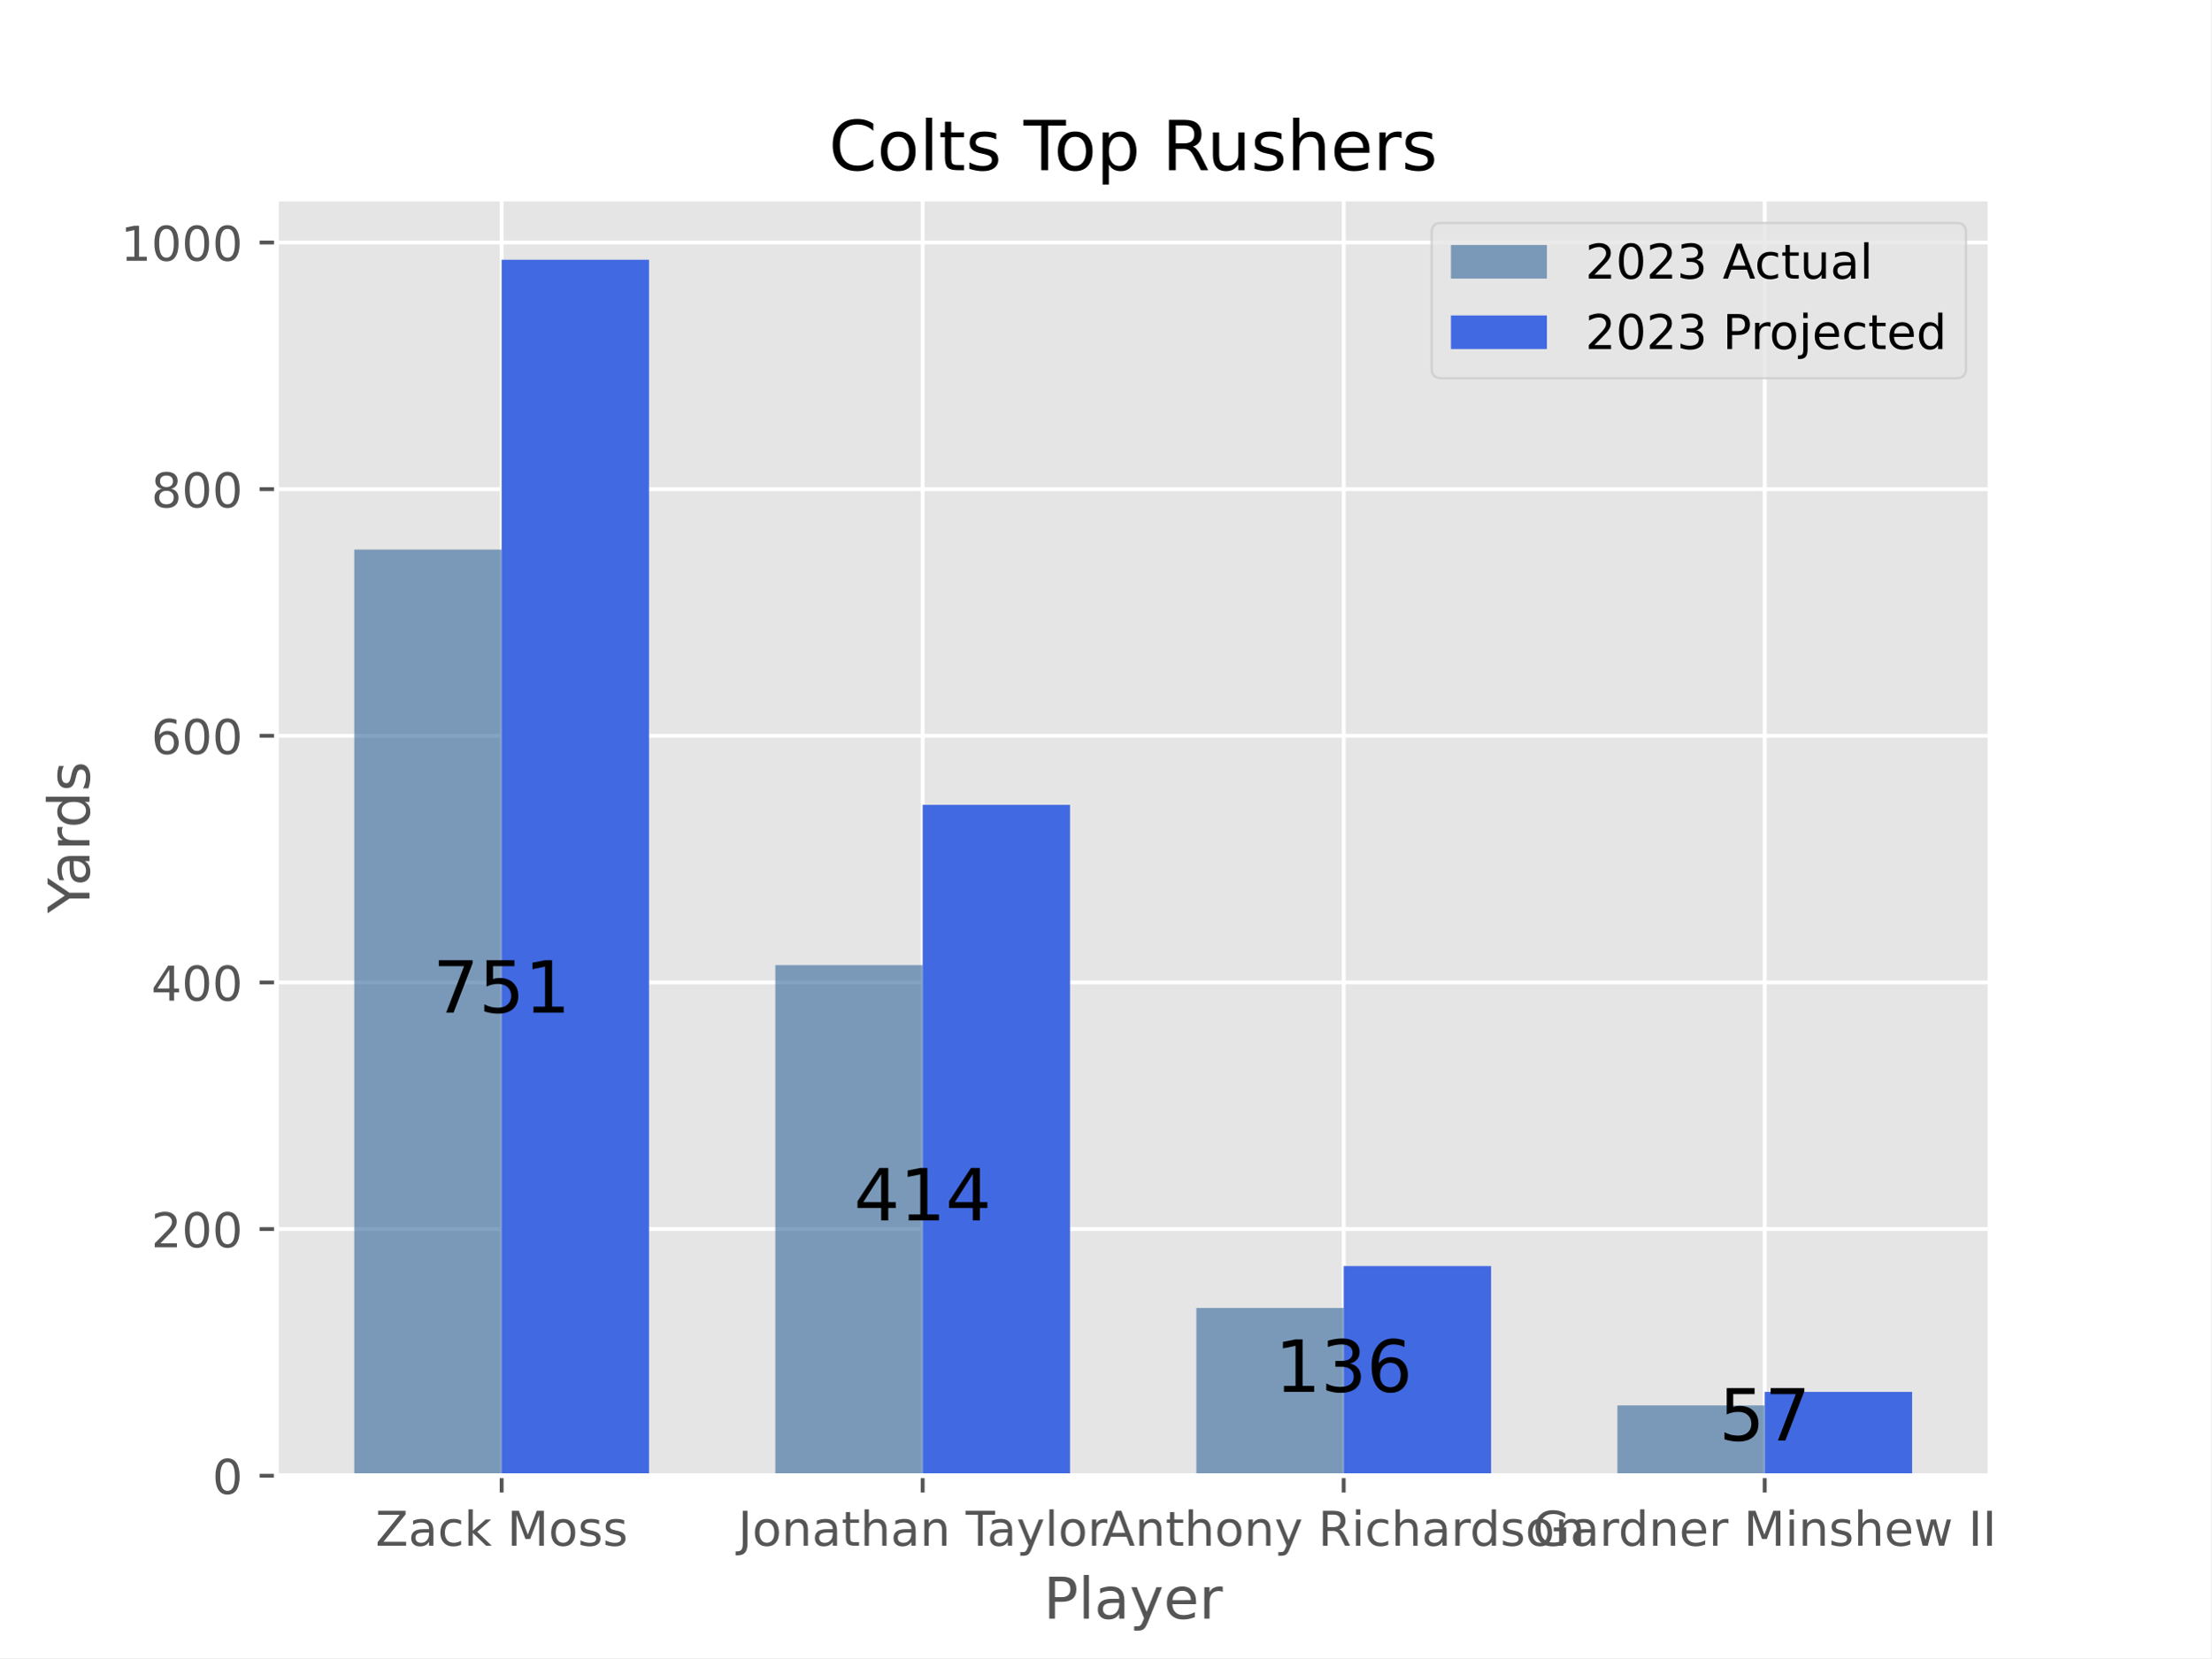
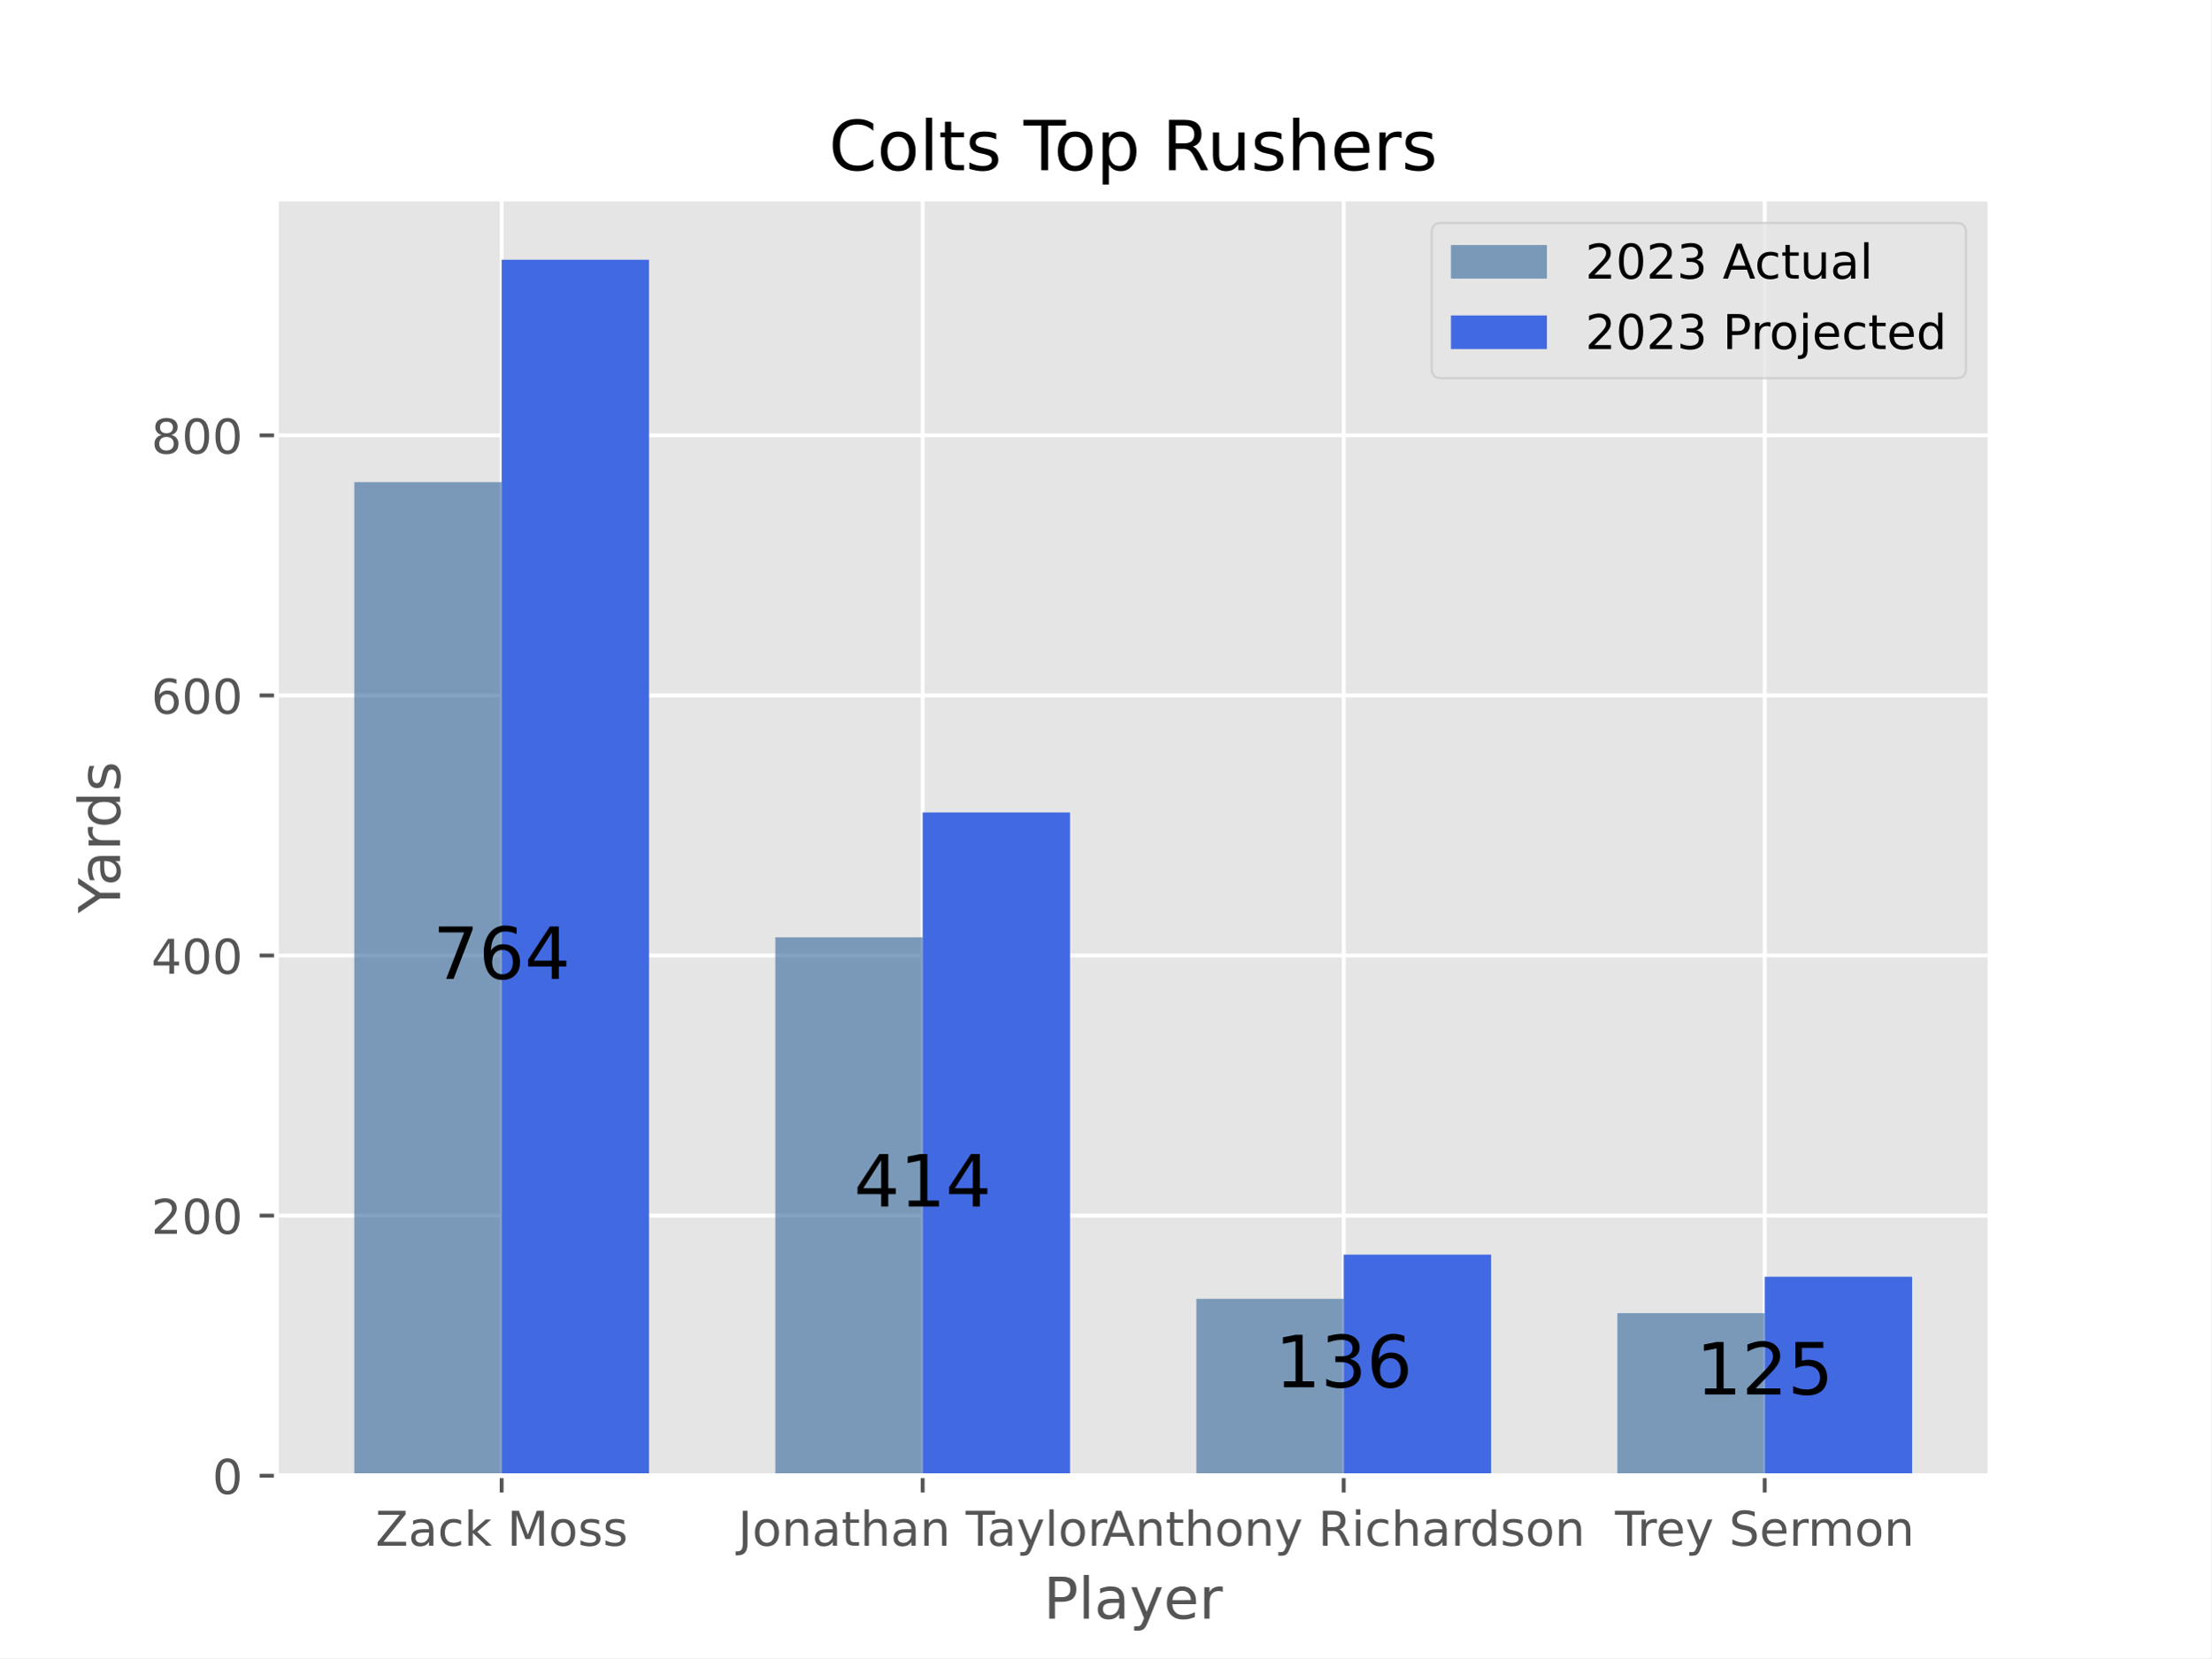
<svg xmlns="http://www.w3.org/2000/svg" xmlns:xlink="http://www.w3.org/1999/xlink" width="460.8pt" height="345.6pt" viewBox="0 0 460.8 345.6" version="1.1">
  <defs>
    <style type="text/css">*{stroke-linejoin: round; stroke-linecap: butt}</style>
  </defs>
  <g id="figure_1">
    <g id="patch_1">
      <path d="M 0 345.6  L 460.8 345.6  L 460.8 0  L 0 0  z " style="fill: #ffffff" />
    </g>
    <g id="axes_1">
      <g id="patch_2">
        <path d="M 57.6 307.584  L 414.72 307.584  L 414.72 41.472  L 57.6 41.472  z " style="fill: #e5e5e5" />
      </g>
      <g id="matplotlib.axis_1">
        <g id="xtick_1">
          <g id="line2d_1">
-             <path d="M 104.543 307.584  L 104.543 41.472  " clip-path="url(#p97c8cfe721)" style="fill: none; stroke: #ffffff; stroke-width: 0.8; stroke-linecap: square" />
+             <path d="M 104.543 307.584  L 104.543 41.472  " clip-path="url(#pff9b334900)" style="fill: none; stroke: #ffffff; stroke-width: 0.8; stroke-linecap: square" />
          </g>
          <g id="line2d_2">
            <defs>
-               <path id="m4feb26d807" d="M 0 0  L 0 3.5  " style="stroke: #555555; stroke-width: 0.8" />
+               <path id="m6a961e318e" d="M 0 0  L 0 3.5  " style="stroke: #555555; stroke-width: 0.8" />
            </defs>
            <g>
-               <use xlink:href="#m4feb26d807" x="104.543" y="307.584" style="fill: #555555; stroke: #555555; stroke-width: 0.8" />
+               <use xlink:href="#m6a961e318e" x="104.543" y="307.584" style="fill: #555555; stroke: #555555; stroke-width: 0.8" />
            </g>
          </g>
          <g id="text_1">
            <g style="fill: #555555" transform="translate(78.23782 322.1824) scale(0.1 -0.1)">
              <defs>
                <path id="DejaVuSans-5a" d="M 359 4666  L 4025 4666  L 4025 4184  L 1075 531  L 4097 531  L 4097 0  L 288 0  L 288 481  L 3238 4134  L 359 4134  L 359 4666  z " transform="scale(0.015625)" />
                <path id="DejaVuSans-61" d="M 2194 1759  Q 1497 1759 1228 1600  Q 959 1441 959 1056  Q 959 750 1161 570  Q 1363 391 1709 391  Q 2188 391 2477 730  Q 2766 1069 2766 1631  L 2766 1759  L 2194 1759  z M 3341 1997  L 3341 0  L 2766 0  L 2766 531  Q 2569 213 2275 61  Q 1981 -91 1556 -91  Q 1019 -91 701 211  Q 384 513 384 1019  Q 384 1609 779 1909  Q 1175 2209 1959 2209  L 2766 2209  L 2766 2266  Q 2766 2663 2505 2880  Q 2244 3097 1772 3097  Q 1472 3097 1187 3025  Q 903 2953 641 2809  L 641 3341  Q 956 3463 1253 3523  Q 1550 3584 1831 3584  Q 2591 3584 2966 3190  Q 3341 2797 3341 1997  z " transform="scale(0.015625)" />
                <path id="DejaVuSans-63" d="M 3122 3366  L 3122 2828  Q 2878 2963 2633 3030  Q 2388 3097 2138 3097  Q 1578 3097 1268 2742  Q 959 2388 959 1747  Q 959 1106 1268 751  Q 1578 397 2138 397  Q 2388 397 2633 464  Q 2878 531 3122 666  L 3122 134  Q 2881 22 2623 -34  Q 2366 -91 2075 -91  Q 1284 -91 818 406  Q 353 903 353 1747  Q 353 2603 823 3093  Q 1294 3584 2113 3584  Q 2378 3584 2631 3529  Q 2884 3475 3122 3366  z " transform="scale(0.015625)" />
                <path id="DejaVuSans-6b" d="M 581 4863  L 1159 4863  L 1159 1991  L 2875 3500  L 3609 3500  L 1753 1863  L 3688 0  L 2938 0  L 1159 1709  L 1159 0  L 581 0  L 581 4863  z " transform="scale(0.015625)" />
                <path id="DejaVuSans-20" transform="scale(0.015625)" />
                <path id="DejaVuSans-4d" d="M 628 4666  L 1569 4666  L 2759 1491  L 3956 4666  L 4897 4666  L 4897 0  L 4281 0  L 4281 4097  L 3078 897  L 2444 897  L 1241 4097  L 1241 0  L 628 0  L 628 4666  z " transform="scale(0.015625)" />
                <path id="DejaVuSans-6f" d="M 1959 3097  Q 1497 3097 1228 2736  Q 959 2375 959 1747  Q 959 1119 1226 758  Q 1494 397 1959 397  Q 2419 397 2687 759  Q 2956 1122 2956 1747  Q 2956 2369 2687 2733  Q 2419 3097 1959 3097  z M 1959 3584  Q 2709 3584 3137 3096  Q 3566 2609 3566 1747  Q 3566 888 3137 398  Q 2709 -91 1959 -91  Q 1206 -91 779 398  Q 353 888 353 1747  Q 353 2609 779 3096  Q 1206 3584 1959 3584  z " transform="scale(0.015625)" />
                <path id="DejaVuSans-73" d="M 2834 3397  L 2834 2853  Q 2591 2978 2328 3040  Q 2066 3103 1784 3103  Q 1356 3103 1142 2972  Q 928 2841 928 2578  Q 928 2378 1081 2264  Q 1234 2150 1697 2047  L 1894 2003  Q 2506 1872 2764 1633  Q 3022 1394 3022 966  Q 3022 478 2636 193  Q 2250 -91 1575 -91  Q 1294 -91 989 -36  Q 684 19 347 128  L 347 722  Q 666 556 975 473  Q 1284 391 1588 391  Q 1994 391 2212 530  Q 2431 669 2431 922  Q 2431 1156 2273 1281  Q 2116 1406 1581 1522  L 1381 1569  Q 847 1681 609 1914  Q 372 2147 372 2553  Q 372 3047 722 3315  Q 1072 3584 1716 3584  Q 2034 3584 2315 3537  Q 2597 3491 2834 3397  z " transform="scale(0.015625)" />
              </defs>
              <use xlink:href="#DejaVuSans-5a" />
              <use xlink:href="#DejaVuSans-61" x="68.506" />
              <use xlink:href="#DejaVuSans-63" x="129.785" />
              <use xlink:href="#DejaVuSans-6b" x="184.766" />
              <use xlink:href="#DejaVuSans-20" x="242.676" />
              <use xlink:href="#DejaVuSans-4d" x="274.463" />
              <use xlink:href="#DejaVuSans-6f" x="360.742" />
              <use xlink:href="#DejaVuSans-73" x="421.924" />
              <use xlink:href="#DejaVuSans-73" x="474.023" />
            </g>
          </g>
        </g>
        <g id="xtick_2">
          <g id="line2d_3">
-             <path d="M 192.288 307.584  L 192.288 41.472  " clip-path="url(#p97c8cfe721)" style="fill: none; stroke: #ffffff; stroke-width: 0.8; stroke-linecap: square" />
+             <path d="M 192.288 307.584  L 192.288 41.472  " clip-path="url(#pff9b334900)" style="fill: none; stroke: #ffffff; stroke-width: 0.8; stroke-linecap: square" />
          </g>
          <g id="line2d_4">
            <g>
-               <use xlink:href="#m4feb26d807" x="192.288" y="307.584" style="fill: #555555; stroke: #555555; stroke-width: 0.8" />
+               <use xlink:href="#m6a961e318e" x="192.288" y="307.584" style="fill: #555555; stroke: #555555; stroke-width: 0.8" />
            </g>
          </g>
          <g id="text_2">
            <g style="fill: #555555" transform="translate(153.8135 322.1824) scale(0.1 -0.1)">
              <defs>
                <path id="DejaVuSans-4a" d="M 628 4666  L 1259 4666  L 1259 325  Q 1259 -519 939 -900  Q 619 -1281 -91 -1281  L -331 -1281  L -331 -750  L -134 -750  Q 284 -750 456 -515  Q 628 -281 628 325  L 628 4666  z " transform="scale(0.015625)" />
                <path id="DejaVuSans-6e" d="M 3513 2113  L 3513 0  L 2938 0  L 2938 2094  Q 2938 2591 2744 2837  Q 2550 3084 2163 3084  Q 1697 3084 1428 2787  Q 1159 2491 1159 1978  L 1159 0  L 581 0  L 581 3500  L 1159 3500  L 1159 2956  Q 1366 3272 1645 3428  Q 1925 3584 2291 3584  Q 2894 3584 3203 3211  Q 3513 2838 3513 2113  z " transform="scale(0.015625)" />
                <path id="DejaVuSans-74" d="M 1172 4494  L 1172 3500  L 2356 3500  L 2356 3053  L 1172 3053  L 1172 1153  Q 1172 725 1289 603  Q 1406 481 1766 481  L 2356 481  L 2356 0  L 1766 0  Q 1100 0 847 248  Q 594 497 594 1153  L 594 3053  L 172 3053  L 172 3500  L 594 3500  L 594 4494  L 1172 4494  z " transform="scale(0.015625)" />
                <path id="DejaVuSans-68" d="M 3513 2113  L 3513 0  L 2938 0  L 2938 2094  Q 2938 2591 2744 2837  Q 2550 3084 2163 3084  Q 1697 3084 1428 2787  Q 1159 2491 1159 1978  L 1159 0  L 581 0  L 581 4863  L 1159 4863  L 1159 2956  Q 1366 3272 1645 3428  Q 1925 3584 2291 3584  Q 2894 3584 3203 3211  Q 3513 2838 3513 2113  z " transform="scale(0.015625)" />
                <path id="DejaVuSans-54" d="M -19 4666  L 3928 4666  L 3928 4134  L 2272 4134  L 2272 0  L 1638 0  L 1638 4134  L -19 4134  L -19 4666  z " transform="scale(0.015625)" />
                <path id="DejaVuSans-79" d="M 2059 -325  Q 1816 -950 1584 -1140  Q 1353 -1331 966 -1331  L 506 -1331  L 506 -850  L 844 -850  Q 1081 -850 1212 -737  Q 1344 -625 1503 -206  L 1606 56  L 191 3500  L 800 3500  L 1894 763  L 2988 3500  L 3597 3500  L 2059 -325  z " transform="scale(0.015625)" />
                <path id="DejaVuSans-6c" d="M 603 4863  L 1178 4863  L 1178 0  L 603 0  L 603 4863  z " transform="scale(0.015625)" />
                <path id="DejaVuSans-72" d="M 2631 2963  Q 2534 3019 2420 3045  Q 2306 3072 2169 3072  Q 1681 3072 1420 2755  Q 1159 2438 1159 1844  L 1159 0  L 581 0  L 581 3500  L 1159 3500  L 1159 2956  Q 1341 3275 1631 3429  Q 1922 3584 2338 3584  Q 2397 3584 2469 3576  Q 2541 3569 2628 3553  L 2631 2963  z " transform="scale(0.015625)" />
              </defs>
              <use xlink:href="#DejaVuSans-4a" />
              <use xlink:href="#DejaVuSans-6f" x="29.492" />
              <use xlink:href="#DejaVuSans-6e" x="90.674" />
              <use xlink:href="#DejaVuSans-61" x="154.053" />
              <use xlink:href="#DejaVuSans-74" x="215.332" />
              <use xlink:href="#DejaVuSans-68" x="254.541" />
              <use xlink:href="#DejaVuSans-61" x="317.92" />
              <use xlink:href="#DejaVuSans-6e" x="379.199" />
              <use xlink:href="#DejaVuSans-20" x="442.578" />
              <use xlink:href="#DejaVuSans-54" x="474.365" />
              <use xlink:href="#DejaVuSans-61" x="518.949" />
              <use xlink:href="#DejaVuSans-79" x="580.229" />
              <use xlink:href="#DejaVuSans-6c" x="639.408" />
              <use xlink:href="#DejaVuSans-6f" x="667.191" />
              <use xlink:href="#DejaVuSans-72" x="728.373" />
            </g>
          </g>
        </g>
        <g id="xtick_3">
          <g id="line2d_5">
-             <path d="M 280.032 307.584  L 280.032 41.472  " clip-path="url(#p97c8cfe721)" style="fill: none; stroke: #ffffff; stroke-width: 0.8; stroke-linecap: square" />
+             <path d="M 280.032 307.584  L 280.032 41.472  " clip-path="url(#pff9b334900)" style="fill: none; stroke: #ffffff; stroke-width: 0.8; stroke-linecap: square" />
          </g>
          <g id="line2d_6">
            <g>
-               <use xlink:href="#m4feb26d807" x="280.032" y="307.584" style="fill: #555555; stroke: #555555; stroke-width: 0.8" />
+               <use xlink:href="#m6a961e318e" x="280.032" y="307.584" style="fill: #555555; stroke: #555555; stroke-width: 0.8" />
            </g>
          </g>
          <g id="text_3">
            <g style="fill: #555555" transform="translate(229.7174 322.1824) scale(0.1 -0.1)">
              <defs>
                <path id="DejaVuSans-41" d="M 2188 4044  L 1331 1722  L 3047 1722  L 2188 4044  z M 1831 4666  L 2547 4666  L 4325 0  L 3669 0  L 3244 1197  L 1141 1197  L 716 0  L 50 0  L 1831 4666  z " transform="scale(0.015625)" />
                <path id="DejaVuSans-52" d="M 2841 2188  Q 3044 2119 3236 1894  Q 3428 1669 3622 1275  L 4263 0  L 3584 0  L 2988 1197  Q 2756 1666 2539 1819  Q 2322 1972 1947 1972  L 1259 1972  L 1259 0  L 628 0  L 628 4666  L 2053 4666  Q 2853 4666 3247 4331  Q 3641 3997 3641 3322  Q 3641 2881 3436 2590  Q 3231 2300 2841 2188  z M 1259 4147  L 1259 2491  L 2053 2491  Q 2509 2491 2742 2702  Q 2975 2913 2975 3322  Q 2975 3731 2742 3939  Q 2509 4147 2053 4147  L 1259 4147  z " transform="scale(0.015625)" />
                <path id="DejaVuSans-69" d="M 603 3500  L 1178 3500  L 1178 0  L 603 0  L 603 3500  z M 603 4863  L 1178 4863  L 1178 4134  L 603 4134  L 603 4863  z " transform="scale(0.015625)" />
                <path id="DejaVuSans-64" d="M 2906 2969  L 2906 4863  L 3481 4863  L 3481 0  L 2906 0  L 2906 525  Q 2725 213 2448 61  Q 2172 -91 1784 -91  Q 1150 -91 751 415  Q 353 922 353 1747  Q 353 2572 751 3078  Q 1150 3584 1784 3584  Q 2172 3584 2448 3432  Q 2725 3281 2906 2969  z M 947 1747  Q 947 1113 1208 752  Q 1469 391 1925 391  Q 2381 391 2643 752  Q 2906 1113 2906 1747  Q 2906 2381 2643 2742  Q 2381 3103 1925 3103  Q 1469 3103 1208 2742  Q 947 2381 947 1747  z " transform="scale(0.015625)" />
              </defs>
              <use xlink:href="#DejaVuSans-41" />
              <use xlink:href="#DejaVuSans-6e" x="68.408" />
              <use xlink:href="#DejaVuSans-74" x="131.787" />
              <use xlink:href="#DejaVuSans-68" x="170.996" />
              <use xlink:href="#DejaVuSans-6f" x="234.375" />
              <use xlink:href="#DejaVuSans-6e" x="295.557" />
              <use xlink:href="#DejaVuSans-79" x="358.936" />
              <use xlink:href="#DejaVuSans-20" x="418.115" />
              <use xlink:href="#DejaVuSans-52" x="449.902" />
              <use xlink:href="#DejaVuSans-69" x="519.385" />
              <use xlink:href="#DejaVuSans-63" x="547.168" />
              <use xlink:href="#DejaVuSans-68" x="602.148" />
              <use xlink:href="#DejaVuSans-61" x="665.527" />
              <use xlink:href="#DejaVuSans-72" x="726.807" />
              <use xlink:href="#DejaVuSans-64" x="766.17" />
              <use xlink:href="#DejaVuSans-73" x="829.646" />
              <use xlink:href="#DejaVuSans-6f" x="881.746" />
              <use xlink:href="#DejaVuSans-6e" x="942.928" />
            </g>
          </g>
        </g>
        <g id="xtick_4">
          <g id="line2d_7">
-             <path d="M 367.777 307.584  L 367.777 41.472  " clip-path="url(#p97c8cfe721)" style="fill: none; stroke: #ffffff; stroke-width: 0.8; stroke-linecap: square" />
+             <path d="M 367.777 307.584  L 367.777 41.472  " clip-path="url(#pff9b334900)" style="fill: none; stroke: #ffffff; stroke-width: 0.8; stroke-linecap: square" />
          </g>
          <g id="line2d_8">
            <g>
-               <use xlink:href="#m4feb26d807" x="367.777" y="307.584" style="fill: #555555; stroke: #555555; stroke-width: 0.8" />
+               <use xlink:href="#m6a961e318e" x="367.777" y="307.584" style="fill: #555555; stroke: #555555; stroke-width: 0.8" />
            </g>
          </g>
          <g id="text_4">
-             <g style="fill: #555555" transform="translate(319.4564 322.1824) scale(0.1 -0.1)">
-               <defs>
-                 <path id="DejaVuSans-47" d="M 3809 666  L 3809 1919  L 2778 1919  L 2778 2438  L 4434 2438  L 4434 434  Q 4069 175 3628 42  Q 3188 -91 2688 -91  Q 1594 -91 976 548  Q 359 1188 359 2328  Q 359 3472 976 4111  Q 1594 4750 2688 4750  Q 3144 4750 3555 4637  Q 3966 4525 4313 4306  L 4313 3634  Q 3963 3931 3569 4081  Q 3175 4231 2741 4231  Q 1884 4231 1454 3753  Q 1025 3275 1025 2328  Q 1025 1384 1454 906  Q 1884 428 2741 428  Q 3075 428 3337 486  Q 3600 544 3809 666  z " transform="scale(0.015625)" />
+             <g style="fill: #555555" transform="translate(336.5751 322.1824) scale(0.1 -0.1)">
+               <defs>
                <path id="DejaVuSans-65" d="M 3597 1894  L 3597 1613  L 953 1613  Q 991 1019 1311 708  Q 1631 397 2203 397  Q 2534 397 2845 478  Q 3156 559 3463 722  L 3463 178  Q 3153 47 2828 -22  Q 2503 -91 2169 -91  Q 1331 -91 842 396  Q 353 884 353 1716  Q 353 2575 817 3079  Q 1281 3584 2069 3584  Q 2775 3584 3186 3129  Q 3597 2675 3597 1894  z M 3022 2063  Q 3016 2534 2758 2815  Q 2500 3097 2075 3097  Q 1594 3097 1305 2825  Q 1016 2553 972 2059  L 3022 2063  z " transform="scale(0.015625)" />
-                 <path id="DejaVuSans-77" d="M 269 3500  L 844 3500  L 1563 769  L 2278 3500  L 2956 3500  L 3675 769  L 4391 3500  L 4966 3500  L 4050 0  L 3372 0  L 2619 2869  L 1863 0  L 1184 0  L 269 3500  z " transform="scale(0.015625)" />
-                 <path id="DejaVuSans-49" d="M 628 4666  L 1259 4666  L 1259 0  L 628 0  L 628 4666  z " transform="scale(0.015625)" />
-               </defs>
-               <use xlink:href="#DejaVuSans-47" />
-               <use xlink:href="#DejaVuSans-61" x="77.49" />
-               <use xlink:href="#DejaVuSans-72" x="138.77" />
-               <use xlink:href="#DejaVuSans-64" x="178.133" />
-               <use xlink:href="#DejaVuSans-6e" x="241.609" />
-               <use xlink:href="#DejaVuSans-65" x="304.988" />
-               <use xlink:href="#DejaVuSans-72" x="366.512" />
-               <use xlink:href="#DejaVuSans-20" x="407.625" />
-               <use xlink:href="#DejaVuSans-4d" x="439.412" />
-               <use xlink:href="#DejaVuSans-69" x="525.691" />
-               <use xlink:href="#DejaVuSans-6e" x="553.475" />
-               <use xlink:href="#DejaVuSans-73" x="616.854" />
-               <use xlink:href="#DejaVuSans-68" x="668.953" />
-               <use xlink:href="#DejaVuSans-65" x="732.332" />
-               <use xlink:href="#DejaVuSans-77" x="793.855" />
-               <use xlink:href="#DejaVuSans-20" x="875.643" />
-               <use xlink:href="#DejaVuSans-49" x="907.43" />
-               <use xlink:href="#DejaVuSans-49" x="936.922" />
+                 <path id="DejaVuSans-53" d="M 3425 4513  L 3425 3897  Q 3066 4069 2747 4153  Q 2428 4238 2131 4238  Q 1616 4238 1336 4038  Q 1056 3838 1056 3469  Q 1056 3159 1242 3001  Q 1428 2844 1947 2747  L 2328 2669  Q 3034 2534 3370 2195  Q 3706 1856 3706 1288  Q 3706 609 3251 259  Q 2797 -91 1919 -91  Q 1588 -91 1214 -16  Q 841 59 441 206  L 441 856  Q 825 641 1194 531  Q 1563 422 1919 422  Q 2459 422 2753 634  Q 3047 847 3047 1241  Q 3047 1584 2836 1778  Q 2625 1972 2144 2069  L 1759 2144  Q 1053 2284 737 2584  Q 422 2884 422 3419  Q 422 4038 858 4394  Q 1294 4750 2059 4750  Q 2388 4750 2728 4690  Q 3069 4631 3425 4513  z " transform="scale(0.015625)" />
+                 <path id="DejaVuSans-6d" d="M 3328 2828  Q 3544 3216 3844 3400  Q 4144 3584 4550 3584  Q 5097 3584 5394 3201  Q 5691 2819 5691 2113  L 5691 0  L 5113 0  L 5113 2094  Q 5113 2597 4934 2840  Q 4756 3084 4391 3084  Q 3944 3084 3684 2787  Q 3425 2491 3425 1978  L 3425 0  L 2847 0  L 2847 2094  Q 2847 2600 2669 2842  Q 2491 3084 2119 3084  Q 1678 3084 1418 2786  Q 1159 2488 1159 1978  L 1159 0  L 581 0  L 581 3500  L 1159 3500  L 1159 2956  Q 1356 3278 1631 3431  Q 1906 3584 2284 3584  Q 2666 3584 2933 3390  Q 3200 3197 3328 2828  z " transform="scale(0.015625)" />
+               </defs>
+               <use xlink:href="#DejaVuSans-54" />
+               <use xlink:href="#DejaVuSans-72" x="46.334" />
+               <use xlink:href="#DejaVuSans-65" x="85.197" />
+               <use xlink:href="#DejaVuSans-79" x="146.721" />
+               <use xlink:href="#DejaVuSans-20" x="205.9" />
+               <use xlink:href="#DejaVuSans-53" x="237.688" />
+               <use xlink:href="#DejaVuSans-65" x="301.164" />
+               <use xlink:href="#DejaVuSans-72" x="362.688" />
+               <use xlink:href="#DejaVuSans-6d" x="402.051" />
+               <use xlink:href="#DejaVuSans-6f" x="499.463" />
+               <use xlink:href="#DejaVuSans-6e" x="560.645" />
            </g>
          </g>
        </g>
        <g id="text_5">
          <g style="fill: #555555" transform="translate(217.4888 337.3802) scale(0.12 -0.12)">
            <defs>
              <path id="DejaVuSans-50" d="M 1259 4147  L 1259 2394  L 2053 2394  Q 2494 2394 2734 2622  Q 2975 2850 2975 3272  Q 2975 3691 2734 3919  Q 2494 4147 2053 4147  L 1259 4147  z M 628 4666  L 2053 4666  Q 2838 4666 3239 4311  Q 3641 3956 3641 3272  Q 3641 2581 3239 2228  Q 2838 1875 2053 1875  L 1259 1875  L 1259 0  L 628 0  L 628 4666  z " transform="scale(0.015625)" />
            </defs>
            <use xlink:href="#DejaVuSans-50" />
            <use xlink:href="#DejaVuSans-6c" x="60.303" />
            <use xlink:href="#DejaVuSans-61" x="88.086" />
            <use xlink:href="#DejaVuSans-79" x="149.365" />
            <use xlink:href="#DejaVuSans-65" x="208.545" />
            <use xlink:href="#DejaVuSans-72" x="270.068" />
          </g>
        </g>
      </g>
      <g id="matplotlib.axis_2">
        <g id="ytick_1">
          <g id="line2d_9">
-             <path d="M 57.6 307.584  L 414.72 307.584  " clip-path="url(#p97c8cfe721)" style="fill: none; stroke: #ffffff; stroke-width: 0.8; stroke-linecap: square" />
+             <path d="M 57.6 307.584  L 414.72 307.584  " clip-path="url(#pff9b334900)" style="fill: none; stroke: #ffffff; stroke-width: 0.8; stroke-linecap: square" />
          </g>
          <g id="line2d_10">
            <defs>
-               <path id="m225b120b59" d="M 0 0  L -3.5 0  " style="stroke: #555555; stroke-width: 0.8" />
+               <path id="m1fd2f36739" d="M 0 0  L -3.5 0  " style="stroke: #555555; stroke-width: 0.8" />
            </defs>
            <g>
-               <use xlink:href="#m225b120b59" x="57.6" y="307.584" style="fill: #555555; stroke: #555555; stroke-width: 0.8" />
+               <use xlink:href="#m1fd2f36739" x="57.6" y="307.584" style="fill: #555555; stroke: #555555; stroke-width: 0.8" />
            </g>
          </g>
          <g id="text_6">
            <g style="fill: #555555" transform="translate(44.2375 311.3832) scale(0.1 -0.1)">
              <defs>
                <path id="DejaVuSans-30" d="M 2034 4250  Q 1547 4250 1301 3770  Q 1056 3291 1056 2328  Q 1056 1369 1301 889  Q 1547 409 2034 409  Q 2525 409 2770 889  Q 3016 1369 3016 2328  Q 3016 3291 2770 3770  Q 2525 4250 2034 4250  z M 2034 4750  Q 2819 4750 3233 4129  Q 3647 3509 3647 2328  Q 3647 1150 3233 529  Q 2819 -91 2034 -91  Q 1250 -91 836 529  Q 422 1150 422 2328  Q 422 3509 836 4129  Q 1250 4750 2034 4750  z " transform="scale(0.015625)" />
              </defs>
              <use xlink:href="#DejaVuSans-30" />
            </g>
          </g>
        </g>
        <g id="ytick_2">
          <g id="line2d_11">
-             <path d="M 57.6 256.176  L 414.72 256.176  " clip-path="url(#p97c8cfe721)" style="fill: none; stroke: #ffffff; stroke-width: 0.8; stroke-linecap: square" />
+             <path d="M 57.6 253.372  L 414.72 253.372  " clip-path="url(#pff9b334900)" style="fill: none; stroke: #ffffff; stroke-width: 0.8; stroke-linecap: square" />
          </g>
          <g id="line2d_12">
            <g>
-               <use xlink:href="#m225b120b59" x="57.6" y="256.176" style="fill: #555555; stroke: #555555; stroke-width: 0.8" />
+               <use xlink:href="#m1fd2f36739" x="57.6" y="253.372" style="fill: #555555; stroke: #555555; stroke-width: 0.8" />
            </g>
          </g>
          <g id="text_7">
-             <g style="fill: #555555" transform="translate(31.5125 259.9755) scale(0.1 -0.1)">
+             <g style="fill: #555555" transform="translate(31.5125 257.1715) scale(0.1 -0.1)">
              <defs>
                <path id="DejaVuSans-32" d="M 1228 531  L 3431 531  L 3431 0  L 469 0  L 469 531  Q 828 903 1448 1529  Q 2069 2156 2228 2338  Q 2531 2678 2651 2914  Q 2772 3150 2772 3378  Q 2772 3750 2511 3984  Q 2250 4219 1831 4219  Q 1534 4219 1204 4116  Q 875 4013 500 3803  L 500 4441  Q 881 4594 1212 4672  Q 1544 4750 1819 4750  Q 2544 4750 2975 4387  Q 3406 4025 3406 3419  Q 3406 3131 3298 2873  Q 3191 2616 2906 2266  Q 2828 2175 2409 1742  Q 1991 1309 1228 531  z " transform="scale(0.015625)" />
              </defs>
              <use xlink:href="#DejaVuSans-32" />
              <use xlink:href="#DejaVuSans-30" x="63.623" />
              <use xlink:href="#DejaVuSans-30" x="127.246" />
            </g>
          </g>
        </g>
        <g id="ytick_3">
          <g id="line2d_13">
-             <path d="M 57.6 204.769  L 414.72 204.769  " clip-path="url(#p97c8cfe721)" style="fill: none; stroke: #ffffff; stroke-width: 0.8; stroke-linecap: square" />
+             <path d="M 57.6 199.16  L 414.72 199.16  " clip-path="url(#pff9b334900)" style="fill: none; stroke: #ffffff; stroke-width: 0.8; stroke-linecap: square" />
          </g>
          <g id="line2d_14">
            <g>
-               <use xlink:href="#m225b120b59" x="57.6" y="204.769" style="fill: #555555; stroke: #555555; stroke-width: 0.8" />
+               <use xlink:href="#m1fd2f36739" x="57.6" y="199.16" style="fill: #555555; stroke: #555555; stroke-width: 0.8" />
            </g>
          </g>
          <g id="text_8">
-             <g style="fill: #555555" transform="translate(31.5125 208.5678) scale(0.1 -0.1)">
+             <g style="fill: #555555" transform="translate(31.5125 202.9597) scale(0.1 -0.1)">
              <defs>
                <path id="DejaVuSans-34" d="M 2419 4116  L 825 1625  L 2419 1625  L 2419 4116  z M 2253 4666  L 3047 4666  L 3047 1625  L 3713 1625  L 3713 1100  L 3047 1100  L 3047 0  L 2419 0  L 2419 1100  L 313 1100  L 313 1709  L 2253 4666  z " transform="scale(0.015625)" />
              </defs>
              <use xlink:href="#DejaVuSans-34" />
              <use xlink:href="#DejaVuSans-30" x="63.623" />
              <use xlink:href="#DejaVuSans-30" x="127.246" />
            </g>
          </g>
        </g>
        <g id="ytick_4">
          <g id="line2d_15">
-             <path d="M 57.6 153.361  L 414.72 153.361  " clip-path="url(#p97c8cfe721)" style="fill: none; stroke: #ffffff; stroke-width: 0.8; stroke-linecap: square" />
+             <path d="M 57.6 144.949  L 414.72 144.949  " clip-path="url(#pff9b334900)" style="fill: none; stroke: #ffffff; stroke-width: 0.8; stroke-linecap: square" />
          </g>
          <g id="line2d_16">
            <g>
-               <use xlink:href="#m225b120b59" x="57.6" y="153.361" style="fill: #555555; stroke: #555555; stroke-width: 0.8" />
+               <use xlink:href="#m1fd2f36739" x="57.6" y="144.949" style="fill: #555555; stroke: #555555; stroke-width: 0.8" />
            </g>
          </g>
          <g id="text_9">
-             <g style="fill: #555555" transform="translate(31.5125 157.1601) scale(0.1 -0.1)">
+             <g style="fill: #555555" transform="translate(31.5125 148.7479) scale(0.1 -0.1)">
              <defs>
                <path id="DejaVuSans-36" d="M 2113 2584  Q 1688 2584 1439 2293  Q 1191 2003 1191 1497  Q 1191 994 1439 701  Q 1688 409 2113 409  Q 2538 409 2786 701  Q 3034 994 3034 1497  Q 3034 2003 2786 2293  Q 2538 2584 2113 2584  z M 3366 4563  L 3366 3988  Q 3128 4100 2886 4159  Q 2644 4219 2406 4219  Q 1781 4219 1451 3797  Q 1122 3375 1075 2522  Q 1259 2794 1537 2939  Q 1816 3084 2150 3084  Q 2853 3084 3261 2657  Q 3669 2231 3669 1497  Q 3669 778 3244 343  Q 2819 -91 2113 -91  Q 1303 -91 875 529  Q 447 1150 447 2328  Q 447 3434 972 4092  Q 1497 4750 2381 4750  Q 2619 4750 2861 4703  Q 3103 4656 3366 4563  z " transform="scale(0.015625)" />
              </defs>
              <use xlink:href="#DejaVuSans-36" />
              <use xlink:href="#DejaVuSans-30" x="63.623" />
              <use xlink:href="#DejaVuSans-30" x="127.246" />
            </g>
          </g>
        </g>
        <g id="ytick_5">
          <g id="line2d_17">
-             <path d="M 57.6 101.953  L 414.72 101.953  " clip-path="url(#p97c8cfe721)" style="fill: none; stroke: #ffffff; stroke-width: 0.8; stroke-linecap: square" />
+             <path d="M 57.6 90.737  L 414.72 90.737  " clip-path="url(#pff9b334900)" style="fill: none; stroke: #ffffff; stroke-width: 0.8; stroke-linecap: square" />
          </g>
          <g id="line2d_18">
            <g>
-               <use xlink:href="#m225b120b59" x="57.6" y="101.953" style="fill: #555555; stroke: #555555; stroke-width: 0.8" />
+               <use xlink:href="#m1fd2f36739" x="57.6" y="90.737" style="fill: #555555; stroke: #555555; stroke-width: 0.8" />
            </g>
          </g>
          <g id="text_10">
-             <g style="fill: #555555" transform="translate(31.5125 105.7524) scale(0.1 -0.1)">
+             <g style="fill: #555555" transform="translate(31.5125 94.53616) scale(0.1 -0.1)">
              <defs>
                <path id="DejaVuSans-38" d="M 2034 2216  Q 1584 2216 1326 1975  Q 1069 1734 1069 1313  Q 1069 891 1326 650  Q 1584 409 2034 409  Q 2484 409 2743 651  Q 3003 894 3003 1313  Q 3003 1734 2745 1975  Q 2488 2216 2034 2216  z M 1403 2484  Q 997 2584 770 2862  Q 544 3141 544 3541  Q 544 4100 942 4425  Q 1341 4750 2034 4750  Q 2731 4750 3128 4425  Q 3525 4100 3525 3541  Q 3525 3141 3298 2862  Q 3072 2584 2669 2484  Q 3125 2378 3379 2068  Q 3634 1759 3634 1313  Q 3634 634 3220 271  Q 2806 -91 2034 -91  Q 1263 -91 848 271  Q 434 634 434 1313  Q 434 1759 690 2068  Q 947 2378 1403 2484  z M 1172 3481  Q 1172 3119 1398 2916  Q 1625 2713 2034 2713  Q 2441 2713 2670 2916  Q 2900 3119 2900 3481  Q 2900 3844 2670 4047  Q 2441 4250 2034 4250  Q 1625 4250 1398 4047  Q 1172 3844 1172 3481  z " transform="scale(0.015625)" />
              </defs>
              <use xlink:href="#DejaVuSans-38" />
              <use xlink:href="#DejaVuSans-30" x="63.623" />
              <use xlink:href="#DejaVuSans-30" x="127.246" />
            </g>
          </g>
        </g>
-         <g id="ytick_6">
-           <g id="line2d_19">
-             <path d="M 57.6 50.545  L 414.72 50.545  " clip-path="url(#p97c8cfe721)" style="fill: none; stroke: #ffffff; stroke-width: 0.8; stroke-linecap: square" />
-           </g>
-           <g id="line2d_20">
-             <g>
-               <use xlink:href="#m225b120b59" x="57.6" y="50.545" style="fill: #555555; stroke: #555555; stroke-width: 0.8" />
-             </g>
-           </g>
-           <g id="text_11">
-             <g style="fill: #555555" transform="translate(25.15 54.34468) scale(0.1 -0.1)">
-               <defs>
-                 <path id="DejaVuSans-31" d="M 794 531  L 1825 531  L 1825 4091  L 703 3866  L 703 4441  L 1819 4666  L 2450 4666  L 2450 531  L 3481 531  L 3481 0  L 794 0  L 794 531  z " transform="scale(0.015625)" />
-               </defs>
-               <use xlink:href="#DejaVuSans-31" />
-               <use xlink:href="#DejaVuSans-30" x="63.623" />
-               <use xlink:href="#DejaVuSans-30" x="127.246" />
-               <use xlink:href="#DejaVuSans-30" x="190.869" />
-             </g>
-           </g>
-         </g>
-         <g id="text_12">
-           <g style="fill: #555555" transform="translate(18.65438 190.3408) rotate(-90) scale(0.12 -0.12)">
+         <g id="text_11">
+           <g style="fill: #555555" transform="translate(25.01687 190.3408) rotate(-90) scale(0.12 -0.12)">
            <defs>
              <path id="DejaVuSans-59" d="M -13 4666  L 666 4666  L 1959 2747  L 3244 4666  L 3922 4666  L 2272 2222  L 2272 0  L 1638 0  L 1638 2222  L -13 4666  z " transform="scale(0.015625)" />
            </defs>
            <use xlink:href="#DejaVuSans-59" />
            <use xlink:href="#DejaVuSans-61" x="47.334" />
            <use xlink:href="#DejaVuSans-72" x="108.613" />
            <use xlink:href="#DejaVuSans-64" x="147.977" />
            <use xlink:href="#DejaVuSans-73" x="211.453" />
          </g>
        </g>
      </g>
      <g id="patch_3">
-         <path d="M 73.833 307.584  L 104.543 307.584  L 104.543 114.548  L 73.833 114.548  z " clip-path="url(#p97c8cfe721)" style="fill: #336699; fill-opacity: 0.6" />
+         <path d="M 73.833 307.584  L 104.543 307.584  L 104.543 100.495  L 73.833 100.495  z " clip-path="url(#pff9b334900)" style="fill: #336699; fill-opacity: 0.6" />
      </g>
      <g id="patch_4">
-         <path d="M 161.577 307.584  L 192.288 307.584  L 192.288 201.17  L 161.577 201.17  z " clip-path="url(#p97c8cfe721)" style="fill: #336699; fill-opacity: 0.6" />
+         <path d="M 161.577 307.584  L 192.288 307.584  L 192.288 195.366  L 161.577 195.366  z " clip-path="url(#pff9b334900)" style="fill: #336699; fill-opacity: 0.6" />
      </g>
      <g id="patch_5">
-         <path d="M 249.322 307.584  L 280.032 307.584  L 280.032 272.627  L 249.322 272.627  z " clip-path="url(#p97c8cfe721)" style="fill: #336699; fill-opacity: 0.6" />
+         <path d="M 249.322 307.584  L 280.032 307.584  L 280.032 270.72  L 249.322 270.72  z " clip-path="url(#pff9b334900)" style="fill: #336699; fill-opacity: 0.6" />
      </g>
      <g id="patch_6">
-         <path d="M 337.066 307.584  L 367.777 307.584  L 367.777 292.933  L 337.066 292.933  z " clip-path="url(#p97c8cfe721)" style="fill: #336699; fill-opacity: 0.6" />
+         <path d="M 337.066 307.584  L 367.777 307.584  L 367.777 273.702  L 337.066 273.702  z " clip-path="url(#pff9b334900)" style="fill: #336699; fill-opacity: 0.6" />
      </g>
      <g id="patch_7">
-         <path d="M 104.543 307.584  L 135.254 307.584  L 135.254 54.144  L 104.543 54.144  z " clip-path="url(#p97c8cfe721)" style="fill: #4169e1" />
+         <path d="M 104.543 307.584  L 135.254 307.584  L 135.254 54.144  L 104.543 54.144  z " clip-path="url(#pff9b334900)" style="fill: #4169e1" />
      </g>
      <g id="patch_8">
-         <path d="M 192.288 307.584  L 222.998 307.584  L 222.998 167.755  L 192.288 167.755  z " clip-path="url(#p97c8cfe721)" style="fill: #4169e1" />
+         <path d="M 192.288 307.584  L 222.998 307.584  L 222.998 169.344  L 192.288 169.344  z " clip-path="url(#pff9b334900)" style="fill: #4169e1" />
      </g>
      <g id="patch_9">
-         <path d="M 280.032 307.584  L 310.743 307.584  L 310.743 263.887  L 280.032 263.887  z " clip-path="url(#p97c8cfe721)" style="fill: #4169e1" />
+         <path d="M 280.032 307.584  L 310.743 307.584  L 310.743 261.504  L 280.032 261.504  z " clip-path="url(#pff9b334900)" style="fill: #4169e1" />
      </g>
      <g id="patch_10">
-         <path d="M 367.777 307.584  L 398.487 307.584  L 398.487 290.105  L 367.777 290.105  z " clip-path="url(#p97c8cfe721)" style="fill: #4169e1" />
+         <path d="M 367.777 307.584  L 398.487 307.584  L 398.487 266.112  L 367.777 266.112  z " clip-path="url(#pff9b334900)" style="fill: #4169e1" />
      </g>
      <g id="patch_11">
        <path d="M 57.6 307.584  L 57.6 41.472  " style="fill: none; stroke: #ffffff; stroke-linejoin: miter; stroke-linecap: square" />
      </g>
      <g id="patch_12">
        <path d="M 414.72 307.584  L 414.72 41.472  " style="fill: none; stroke: #ffffff; stroke-linejoin: miter; stroke-linecap: square" />
      </g>
      <g id="patch_13">
        <path d="M 57.6 307.584  L 414.72 307.584  " style="fill: none; stroke: #ffffff; stroke-linejoin: miter; stroke-linecap: square" />
      </g>
      <g id="patch_14">
        <path d="M 57.6 41.472  L 414.72 41.472  " style="fill: none; stroke: #ffffff; stroke-linejoin: miter; stroke-linecap: square" />
      </g>
-       <g id="text_13">
-         <g transform="translate(90.22767 211.066) scale(0.15 -0.15)">
+       <g id="text_12">
+         <g transform="translate(90.22767 204.0395) scale(0.15 -0.15)">
          <defs>
            <path id="DejaVuSans-37" d="M 525 4666  L 3525 4666  L 3525 4397  L 1831 0  L 1172 0  L 2766 4134  L 525 4134  L 525 4666  z " transform="scale(0.015625)" />
-             <path id="DejaVuSans-35" d="M 691 4666  L 3169 4666  L 3169 4134  L 1269 4134  L 1269 2991  Q 1406 3038 1543 3061  Q 1681 3084 1819 3084  Q 2600 3084 3056 2656  Q 3513 2228 3513 1497  Q 3513 744 3044 326  Q 2575 -91 1722 -91  Q 1428 -91 1123 -41  Q 819 9 494 109  L 494 744  Q 775 591 1075 516  Q 1375 441 1709 441  Q 2250 441 2565 725  Q 2881 1009 2881 1497  Q 2881 1984 2565 2268  Q 2250 2553 1709 2553  Q 1456 2553 1204 2497  Q 953 2441 691 2322  L 691 4666  z " transform="scale(0.015625)" />
          </defs>
          <use xlink:href="#DejaVuSans-37" />
-           <use xlink:href="#DejaVuSans-35" x="63.623" />
-           <use xlink:href="#DejaVuSans-31" x="127.246" />
-         </g>
-       </g>
-       <g id="text_14">
-         <g transform="translate(177.9721 254.377) scale(0.15 -0.15)">
+           <use xlink:href="#DejaVuSans-36" x="63.623" />
+           <use xlink:href="#DejaVuSans-34" x="127.246" />
+         </g>
+       </g>
+       <g id="text_13">
+         <g transform="translate(177.9721 251.4748) scale(0.15 -0.15)">
+           <defs>
+             <path id="DejaVuSans-31" d="M 794 531  L 1825 531  L 1825 4091  L 703 3866  L 703 4441  L 1819 4666  L 2450 4666  L 2450 531  L 3481 531  L 3481 0  L 794 0  L 794 531  z " transform="scale(0.015625)" />
+           </defs>
          <use xlink:href="#DejaVuSans-34" />
          <use xlink:href="#DejaVuSans-31" x="63.623" />
          <use xlink:href="#DejaVuSans-34" x="127.246" />
        </g>
      </g>
-       <g id="text_15">
-         <g transform="translate(265.7166 290.1054) scale(0.15 -0.15)">
+       <g id="text_14">
+         <g transform="translate(265.7166 289.152) scale(0.15 -0.15)">
          <defs>
            <path id="DejaVuSans-33" d="M 2597 2516  Q 3050 2419 3304 2112  Q 3559 1806 3559 1356  Q 3559 666 3084 287  Q 2609 -91 1734 -91  Q 1441 -91 1130 -33  Q 819 25 488 141  L 488 750  Q 750 597 1062 519  Q 1375 441 1716 441  Q 2309 441 2620 675  Q 2931 909 2931 1356  Q 2931 1769 2642 2001  Q 2353 2234 1838 2234  L 1294 2234  L 1294 2753  L 1863 2753  Q 2328 2753 2575 2939  Q 2822 3125 2822 3475  Q 2822 3834 2567 4026  Q 2313 4219 1838 4219  Q 1578 4219 1281 4162  Q 984 4106 628 3988  L 628 4550  Q 988 4650 1302 4700  Q 1616 4750 1894 4750  Q 2613 4750 3031 4423  Q 3450 4097 3450 3541  Q 3450 3153 3228 2886  Q 3006 2619 2597 2516  z " transform="scale(0.015625)" />
          </defs>
          <use xlink:href="#DejaVuSans-31" />
          <use xlink:href="#DejaVuSans-33" x="63.623" />
          <use xlink:href="#DejaVuSans-36" x="127.246" />
        </g>
      </g>
+       <g id="text_15">
+         <g transform="translate(353.4611 290.6428) scale(0.15 -0.15)">
+           <defs>
+             <path id="DejaVuSans-35" d="M 691 4666  L 3169 4666  L 3169 4134  L 1269 4134  L 1269 2991  Q 1406 3038 1543 3061  Q 1681 3084 1819 3084  Q 2600 3084 3056 2656  Q 3513 2228 3513 1497  Q 3513 744 3044 326  Q 2575 -91 1722 -91  Q 1428 -91 1123 -41  Q 819 9 494 109  L 494 744  Q 775 591 1075 516  Q 1375 441 1709 441  Q 2250 441 2565 725  Q 2881 1009 2881 1497  Q 2881 1984 2565 2268  Q 2250 2553 1709 2553  Q 1456 2553 1204 2497  Q 953 2441 691 2322  L 691 4666  z " transform="scale(0.015625)" />
+           </defs>
+           <use xlink:href="#DejaVuSans-31" />
+           <use xlink:href="#DejaVuSans-32" x="63.623" />
+           <use xlink:href="#DejaVuSans-35" x="127.246" />
+         </g>
+       </g>
      <g id="text_16">
-         <g transform="translate(358.233 300.2584) scale(0.15 -0.15)">
-           <use xlink:href="#DejaVuSans-35" />
-           <use xlink:href="#DejaVuSans-37" x="63.623" />
-         </g>
-       </g>
-       <g id="text_17">
        <g transform="translate(172.7303 35.472) scale(0.144 -0.144)">
          <defs>
            <path id="DejaVuSans-43" d="M 4122 4306  L 4122 3641  Q 3803 3938 3442 4084  Q 3081 4231 2675 4231  Q 1875 4231 1450 3742  Q 1025 3253 1025 2328  Q 1025 1406 1450 917  Q 1875 428 2675 428  Q 3081 428 3442 575  Q 3803 722 4122 1019  L 4122 359  Q 3791 134 3420 21  Q 3050 -91 2638 -91  Q 1578 -91 968 557  Q 359 1206 359 2328  Q 359 3453 968 4101  Q 1578 4750 2638 4750  Q 3056 4750 3426 4639  Q 3797 4528 4122 4306  z " transform="scale(0.015625)" />
            <path id="DejaVuSans-70" d="M 1159 525  L 1159 -1331  L 581 -1331  L 581 3500  L 1159 3500  L 1159 2969  Q 1341 3281 1617 3432  Q 1894 3584 2278 3584  Q 2916 3584 3314 3078  Q 3713 2572 3713 1747  Q 3713 922 3314 415  Q 2916 -91 2278 -91  Q 1894 -91 1617 61  Q 1341 213 1159 525  z M 3116 1747  Q 3116 2381 2855 2742  Q 2594 3103 2138 3103  Q 1681 3103 1420 2742  Q 1159 2381 1159 1747  Q 1159 1113 1420 752  Q 1681 391 2138 391  Q 2594 391 2855 752  Q 3116 1113 3116 1747  z " transform="scale(0.015625)" />
            <path id="DejaVuSans-75" d="M 544 1381  L 544 3500  L 1119 3500  L 1119 1403  Q 1119 906 1312 657  Q 1506 409 1894 409  Q 2359 409 2629 706  Q 2900 1003 2900 1516  L 2900 3500  L 3475 3500  L 3475 0  L 2900 0  L 2900 538  Q 2691 219 2414 64  Q 2138 -91 1772 -91  Q 1169 -91 856 284  Q 544 659 544 1381  z M 1991 3584  L 1991 3584  z " transform="scale(0.015625)" />
          </defs>
          <use xlink:href="#DejaVuSans-43" />
          <use xlink:href="#DejaVuSans-6f" x="69.824" />
          <use xlink:href="#DejaVuSans-6c" x="131.006" />
          <use xlink:href="#DejaVuSans-74" x="158.789" />
          <use xlink:href="#DejaVuSans-73" x="197.998" />
          <use xlink:href="#DejaVuSans-20" x="250.098" />
          <use xlink:href="#DejaVuSans-54" x="281.885" />
          <use xlink:href="#DejaVuSans-6f" x="325.969" />
          <use xlink:href="#DejaVuSans-70" x="387.15" />
          <use xlink:href="#DejaVuSans-20" x="450.627" />
          <use xlink:href="#DejaVuSans-52" x="482.414" />
          <use xlink:href="#DejaVuSans-75" x="547.396" />
          <use xlink:href="#DejaVuSans-73" x="610.775" />
          <use xlink:href="#DejaVuSans-68" x="662.875" />
          <use xlink:href="#DejaVuSans-65" x="726.254" />
          <use xlink:href="#DejaVuSans-72" x="787.777" />
          <use xlink:href="#DejaVuSans-73" x="828.891" />
        </g>
      </g>
      <g id="legend_1">
        <g id="patch_15">
          <path d="M 300.381 78.828  L 407.72 78.828  Q 409.72 78.828 409.72 76.828  L 409.72 48.472  Q 409.72 46.472 407.72 46.472  L 300.381 46.472  Q 298.381 46.472 298.381 48.472  L 298.381 76.828  Q 298.381 78.828 300.381 78.828  z " style="fill: #e5e5e5; opacity: 0.8; stroke: #cccccc; stroke-width: 0.5; stroke-linejoin: miter" />
        </g>
        <g id="patch_16">
          <path d="M 302.381 58.07  L 322.381 58.07  L 322.381 51.07  L 302.381 51.07  z " style="fill: #336699; fill-opacity: 0.6" />
        </g>
-         <g id="text_18">
+         <g id="text_17">
          <g transform="translate(330.3809 58.07044) scale(0.1 -0.1)">
            <use xlink:href="#DejaVuSans-32" />
            <use xlink:href="#DejaVuSans-30" x="63.623" />
            <use xlink:href="#DejaVuSans-32" x="127.246" />
            <use xlink:href="#DejaVuSans-33" x="190.869" />
            <use xlink:href="#DejaVuSans-20" x="254.492" />
            <use xlink:href="#DejaVuSans-41" x="286.279" />
            <use xlink:href="#DejaVuSans-63" x="352.938" />
            <use xlink:href="#DejaVuSans-74" x="407.918" />
            <use xlink:href="#DejaVuSans-75" x="447.127" />
            <use xlink:href="#DejaVuSans-61" x="510.506" />
            <use xlink:href="#DejaVuSans-6c" x="571.785" />
          </g>
        </g>
        <g id="patch_17">
          <path d="M 302.381 72.749  L 322.381 72.749  L 322.381 65.749  L 302.381 65.749  z " style="fill: #4169e1" />
        </g>
-         <g id="text_19">
+         <g id="text_18">
          <g transform="translate(330.3809 72.74856) scale(0.1 -0.1)">
            <defs>
              <path id="DejaVuSans-6a" d="M 603 3500  L 1178 3500  L 1178 -63  Q 1178 -731 923 -1031  Q 669 -1331 103 -1331  L -116 -1331  L -116 -844  L 38 -844  Q 366 -844 484 -692  Q 603 -541 603 -63  L 603 3500  z M 603 4863  L 1178 4863  L 1178 4134  L 603 4134  L 603 4863  z " transform="scale(0.015625)" />
            </defs>
            <use xlink:href="#DejaVuSans-32" />
            <use xlink:href="#DejaVuSans-30" x="63.623" />
            <use xlink:href="#DejaVuSans-32" x="127.246" />
            <use xlink:href="#DejaVuSans-33" x="190.869" />
            <use xlink:href="#DejaVuSans-20" x="254.492" />
            <use xlink:href="#DejaVuSans-50" x="286.279" />
            <use xlink:href="#DejaVuSans-72" x="344.832" />
            <use xlink:href="#DejaVuSans-6f" x="383.695" />
            <use xlink:href="#DejaVuSans-6a" x="444.877" />
            <use xlink:href="#DejaVuSans-65" x="472.66" />
            <use xlink:href="#DejaVuSans-63" x="534.184" />
            <use xlink:href="#DejaVuSans-74" x="589.164" />
            <use xlink:href="#DejaVuSans-65" x="628.373" />
            <use xlink:href="#DejaVuSans-64" x="689.896" />
          </g>
        </g>
      </g>
    </g>
  </g>
  <defs>
-     <clipPath id="p97c8cfe721">
+     <clipPath id="pff9b334900">
      <rect x="57.6" y="41.472" width="357.12" height="266.112" />
    </clipPath>
  </defs>
</svg>
